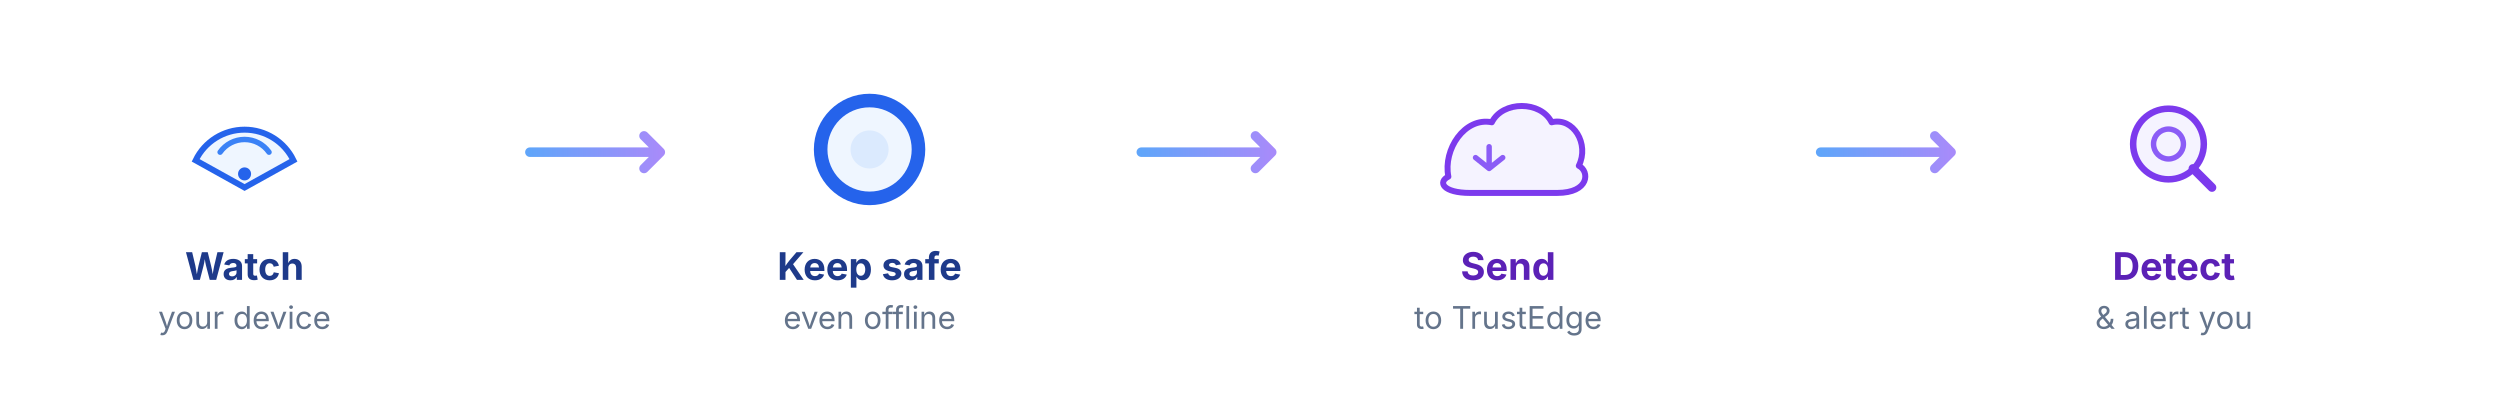
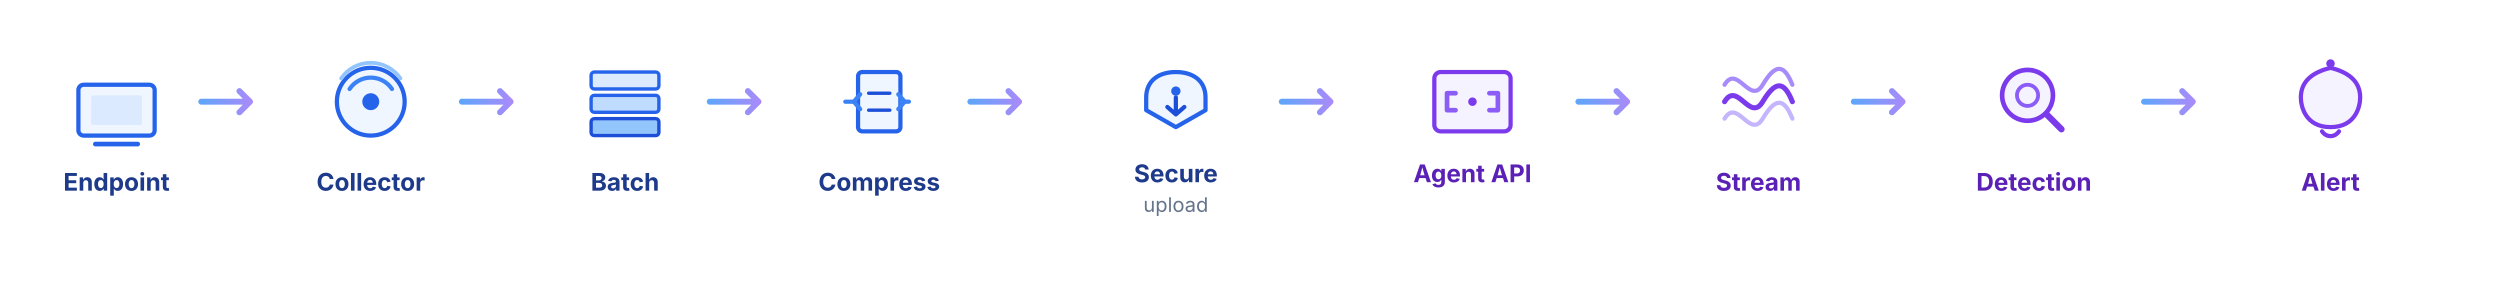
- <svg xmlns="http://www.w3.org/2000/svg" viewBox="0 0 920 150" role="img" aria-labelledby="title desc">
+ <svg xmlns="http://www.w3.org/2000/svg" viewBox="0 0 1180 145" role="img" aria-labelledby="title desc">
  <defs>
    <linearGradient id="arrow" x1="0%" y1="0%" x2="100%" y2="0%">
      <stop offset="0%" stop-color="#60A5FA" />
      <stop offset="100%" stop-color="#A78BFA" />
    </linearGradient>
+     <style>
+       .lbl { font-family: ui-sans-serif, system-ui, -apple-system, Segoe UI, sans-serif; font-size: 11.5px; font-weight: 700; }
+       .sub { font-family: ui-sans-serif, system-ui, -apple-system, Segoe UI, sans-serif; font-size: 9.5px; fill: #64748B; }
+     </style>
  </defs>
-   <g transform="translate(90,55)">
-     <path d="M0 14 L-18 4 A20 20 0 0 1 18 4 Z" fill="#EFF6FF" stroke="#2563EB" stroke-width="2.2" />
-     <path d="M-9 1 A11 11 0 0 1 9 1" fill="none" stroke="#3B82F6" stroke-width="2" stroke-linecap="round" />
-     <circle cx="0" cy="9" r="2.4" fill="#2563EB" />
-     <text y="48" text-anchor="middle" font-family="ui-sans-serif, system-ui, -apple-system, Segoe UI, sans-serif" font-size="14" font-weight="700" fill="#1E3A8A">Watch</text>
-     <text y="66" text-anchor="middle" font-family="ui-sans-serif, system-ui, -apple-system, Segoe UI, sans-serif" font-size="11.5" fill="#64748B">your device</text>
+   <g transform="translate(55,48)">
+     <rect x="-18" y="-8" width="36" height="24" rx="2.5" fill="#EFF6FF" stroke="#2563EB" stroke-width="2" />
+     <rect x="-12" y="-3" width="24" height="14" rx="1" fill="#DBEAFE" />
+     <path d="M-10 20 H10" stroke="#2563EB" stroke-width="2.2" stroke-linecap="round" />
+     <text class="lbl" y="42" text-anchor="middle" fill="#1E3A8A">Endpoint</text>
  </g>
-   <g transform="translate(195,48)" fill="url(#arrow)">
-     <path d="M0 8 H48 L42 2 M48 8 L42 14" fill="none" stroke="url(#arrow)" stroke-width="3.5" stroke-linecap="round" stroke-linejoin="round" />
+   <path d="M95 48 H118 L113 43 M118 48 L113 53" fill="none" stroke="url(#arrow)" stroke-width="2.8" stroke-linecap="round" stroke-linejoin="round" />
+   <g transform="translate(175,48)">
+     <circle r="16" fill="#EFF6FF" stroke="#2563EB" stroke-width="2" />
+     <circle r="4" fill="#2563EB" />
+     <path d="M-10 -6 A12 12 0 0 1 10 -6" fill="none" stroke="#3B82F6" stroke-width="2" stroke-linecap="round" />
+     <path d="M-14 -11 A17 17 0 0 1 14 -11" fill="none" stroke="#93C5FD" stroke-width="1.8" stroke-linecap="round" />
+     <text class="lbl" y="42" text-anchor="middle" fill="#1E3A8A">Collector</text>
  </g>
-   <g transform="translate(320,55)">
-     <circle r="18" fill="#EFF6FF" stroke="#2563EB" stroke-width="5" />
-     <circle r="7" fill="#DBEAFE" />
-     <text y="48" text-anchor="middle" font-family="ui-sans-serif, system-ui, -apple-system, Segoe UI, sans-serif" font-size="14" font-weight="700" fill="#1E3A8A">Keep safe</text>
-     <text y="66" text-anchor="middle" font-family="ui-sans-serif, system-ui, -apple-system, Segoe UI, sans-serif" font-size="11.5" fill="#64748B">even offline</text>
+   <path d="M218 48 H241 L236 43 M241 48 L236 53" fill="none" stroke="url(#arrow)" stroke-width="2.8" stroke-linecap="round" stroke-linejoin="round" />
+   <g transform="translate(295,48)">
+     <rect x="-16" y="-14" width="32" height="8" rx="1.5" fill="#DBEAFE" stroke="#2563EB" stroke-width="1.6" />
+     <rect x="-16" y="-3" width="32" height="8" rx="1.5" fill="#BFDBFE" stroke="#2563EB" stroke-width="1.6" />
+     <rect x="-16" y="8" width="32" height="8" rx="1.5" fill="#93C5FD" stroke="#1D4ED8" stroke-width="1.6" />
+     <text class="lbl" y="42" text-anchor="middle" fill="#1E3A8A">Batch</text>
  </g>
-   <g transform="translate(420,48)">
-     <path d="M0 8 H48 L42 2 M48 8 L42 14" fill="none" stroke="url(#arrow)" stroke-width="3.5" stroke-linecap="round" stroke-linejoin="round" />
+   <path d="M335 48 H358 L353 43 M358 48 L353 53" fill="none" stroke="url(#arrow)" stroke-width="2.8" stroke-linecap="round" stroke-linejoin="round" />
+   <g transform="translate(415,48)">
+     <rect x="-10" y="-14" width="20" height="28" rx="2" fill="#EFF6FF" stroke="#2563EB" stroke-width="2" />
+     <path d="M-16 0 H-12 M10 0 H14" stroke="#3B82F6" stroke-width="2" stroke-linecap="round" />
+     <path d="M-12 0 l3 -3.5 M-12 0 l3 3.5 M12 0 l-3 -3.5 M12 0 l-3 3.5" fill="none" stroke="#3B82F6" stroke-width="2" stroke-linecap="round" stroke-linejoin="round" />
+     <path d="M-5 -4 H5 M-5 4 H5" stroke="#1D4ED8" stroke-width="1.6" stroke-linecap="round" />
+     <text class="lbl" y="42" text-anchor="middle" fill="#1E3A8A">Compress</text>
  </g>
-   <g transform="translate(555,55)">
-     <path d="M-22 10              C-24 0 -16 -12 -6 -10              C-2 -18 12 -18 16 -10              C24 -12 30 -2 26 6              C30 8 30 16 18 16              L-14 16              C-24 16 -26 12 -22 10 Z" fill="#F5F3FF" stroke="#7C3AED" stroke-width="2.2" stroke-linejoin="round" />
-     <path d="M-7 -1 v8 M-7 7 l5 -4 M-7 7 l-5 -4" fill="none" stroke="#8B5CF6" stroke-width="2" stroke-linecap="round" stroke-linejoin="round" />
-     <text y="48" text-anchor="middle" font-family="ui-sans-serif, system-ui, -apple-system, Segoe UI, sans-serif" font-size="14" font-weight="700" fill="#5B21B6">Send</text>
-     <text y="66" text-anchor="middle" font-family="ui-sans-serif, system-ui, -apple-system, Segoe UI, sans-serif" font-size="11.5" fill="#64748B">to TrustEdge</text>
+   <path d="M458 48 H481 L476 43 M481 48 L476 53" fill="none" stroke="url(#arrow)" stroke-width="2.8" stroke-linecap="round" stroke-linejoin="round" />
+   <g transform="translate(555,48)">
+     <path d="M0 12 L-14 4 V-2              C-14 -10 -8 -14 0 -14              C8 -14 14 -10 14 -2 V4 Z" fill="#EFF6FF" stroke="#2563EB" stroke-width="2" stroke-linejoin="round" />
+     <path d="M0 -2 v8 M0 6 l4 -3.5 M0 6 l-4 -3.5" fill="none" stroke="#1D4ED8" stroke-width="2" stroke-linecap="round" stroke-linejoin="round" />
+     <circle cx="0" cy="-5" r="2.2" fill="#2563EB" />
+     <text class="lbl" y="38" text-anchor="middle" fill="#1E3A8A">Secure</text>
+     <text class="sub" y="52" text-anchor="middle">upload</text>
  </g>
-   <g transform="translate(670,48)">
-     <path d="M0 8 H48 L42 2 M48 8 L42 14" fill="none" stroke="url(#arrow)" stroke-width="3.5" stroke-linecap="round" stroke-linejoin="round" />
+   <path d="M605 48 H628 L623 43 M628 48 L623 53" fill="none" stroke="url(#arrow)" stroke-width="2.8" stroke-linecap="round" stroke-linejoin="round" />
+   <g transform="translate(695,48)">
+     <rect x="-18" y="-14" width="36" height="28" rx="3" fill="#F5F3FF" stroke="#7C3AED" stroke-width="2" />
+     <path d="M-8 -4 h-4 v8 h4 M8 -4 h4 v8 h-4" fill="none" stroke="#8B5CF6" stroke-width="2.2" stroke-linecap="round" stroke-linejoin="round" />
+     <circle cx="0" cy="0" r="2" fill="#7C3AED" />
+     <text class="lbl" y="38" text-anchor="middle" fill="#5B21B6">Agent API</text>
  </g>
-   <g transform="translate(800,55)">
-     <circle cx="-2" cy="-2" r="13" fill="#F5F3FF" stroke="#7C3AED" stroke-width="2.4" />
-     <circle cx="-2" cy="-2" r="5.5" fill="none" stroke="#8B5CF6" stroke-width="2" />
-     <path d="M7 7 L14 14" stroke="#7C3AED" stroke-width="3.2" stroke-linecap="round" />
-     <text y="48" text-anchor="middle" font-family="ui-sans-serif, system-ui, -apple-system, Segoe UI, sans-serif" font-size="14" font-weight="700" fill="#5B21B6">Detect</text>
-     <text y="66" text-anchor="middle" font-family="ui-sans-serif, system-ui, -apple-system, Segoe UI, sans-serif" font-size="11.5" fill="#64748B">&amp; alert you</text>
+   <path d="M745 48 H768 L763 43 M768 48 L763 53" fill="none" stroke="url(#arrow)" stroke-width="2.8" stroke-linecap="round" stroke-linejoin="round" />
+   <g transform="translate(830,48)">
+     <path d="M-16 0 C-10 -10 -4 10 2 0 S12 -10 16 0" fill="none" stroke="#7C3AED" stroke-width="2.4" stroke-linecap="round" />
+     <path d="M-16 8 C-10 -2 -4 18 2 8 S12 -2 16 8" fill="none" stroke="#C4B5FD" stroke-width="2" stroke-linecap="round" />
+     <path d="M-16 -8 C-10 -18 -4 2 2 -8 S12 -18 16 -8" fill="none" stroke="#A78BFA" stroke-width="2" stroke-linecap="round" />
+     <text class="lbl" y="42" text-anchor="middle" fill="#5B21B6">Stream</text>
+   </g>
+   <path d="M875 48 H898 L893 43 M898 48 L893 53" fill="none" stroke="url(#arrow)" stroke-width="2.8" stroke-linecap="round" stroke-linejoin="round" />
+   <g transform="translate(960,48)">
+     <circle cx="-3" cy="-3" r="12" fill="#F5F3FF" stroke="#7C3AED" stroke-width="2.2" />
+     <circle cx="-3" cy="-3" r="5" fill="none" stroke="#8B5CF6" stroke-width="1.8" />
+     <path d="M6 6 L13 13" stroke="#7C3AED" stroke-width="3" stroke-linecap="round" />
+     <text class="lbl" y="42" text-anchor="middle" fill="#5B21B6">Detection</text>
+   </g>
+   <path d="M1012 48 H1035 L1030 43 M1035 48 L1030 53" fill="none" stroke="url(#arrow)" stroke-width="2.8" stroke-linecap="round" stroke-linejoin="round" />
+   <g transform="translate(1100,48)">
+     <path d="M0 12              C-12 12 -14 2 -14 -2              C-14 -10 -8 -14 0 -16              C8 -14 14 -10 14 -2              C14 2 12 12 0 12 Z" fill="#F5F3FF" stroke="#7C3AED" stroke-width="2" stroke-linejoin="round" />
+     <path d="M-4 14 C-2 17 2 17 4 14" fill="none" stroke="#7C3AED" stroke-width="2" stroke-linecap="round" />
+     <circle cx="0" cy="-18" r="2" fill="#7C3AED" />
+     <text class="lbl" y="42" text-anchor="middle" fill="#5B21B6">Alert</text>
  </g>
</svg>
